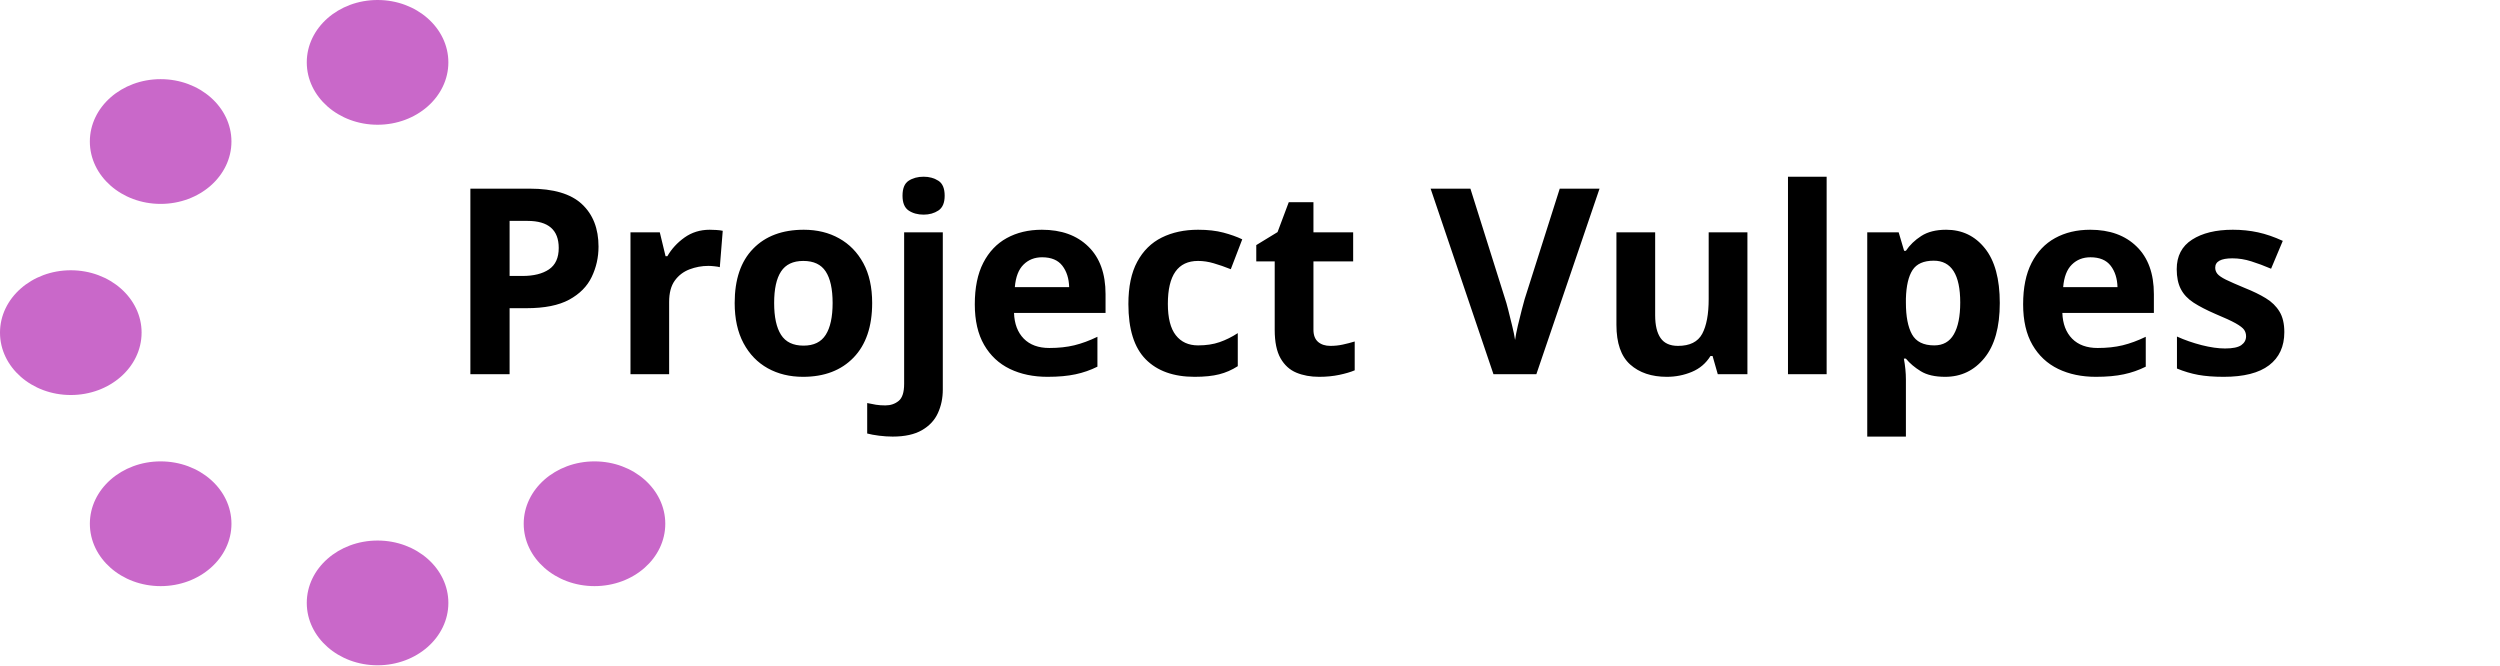
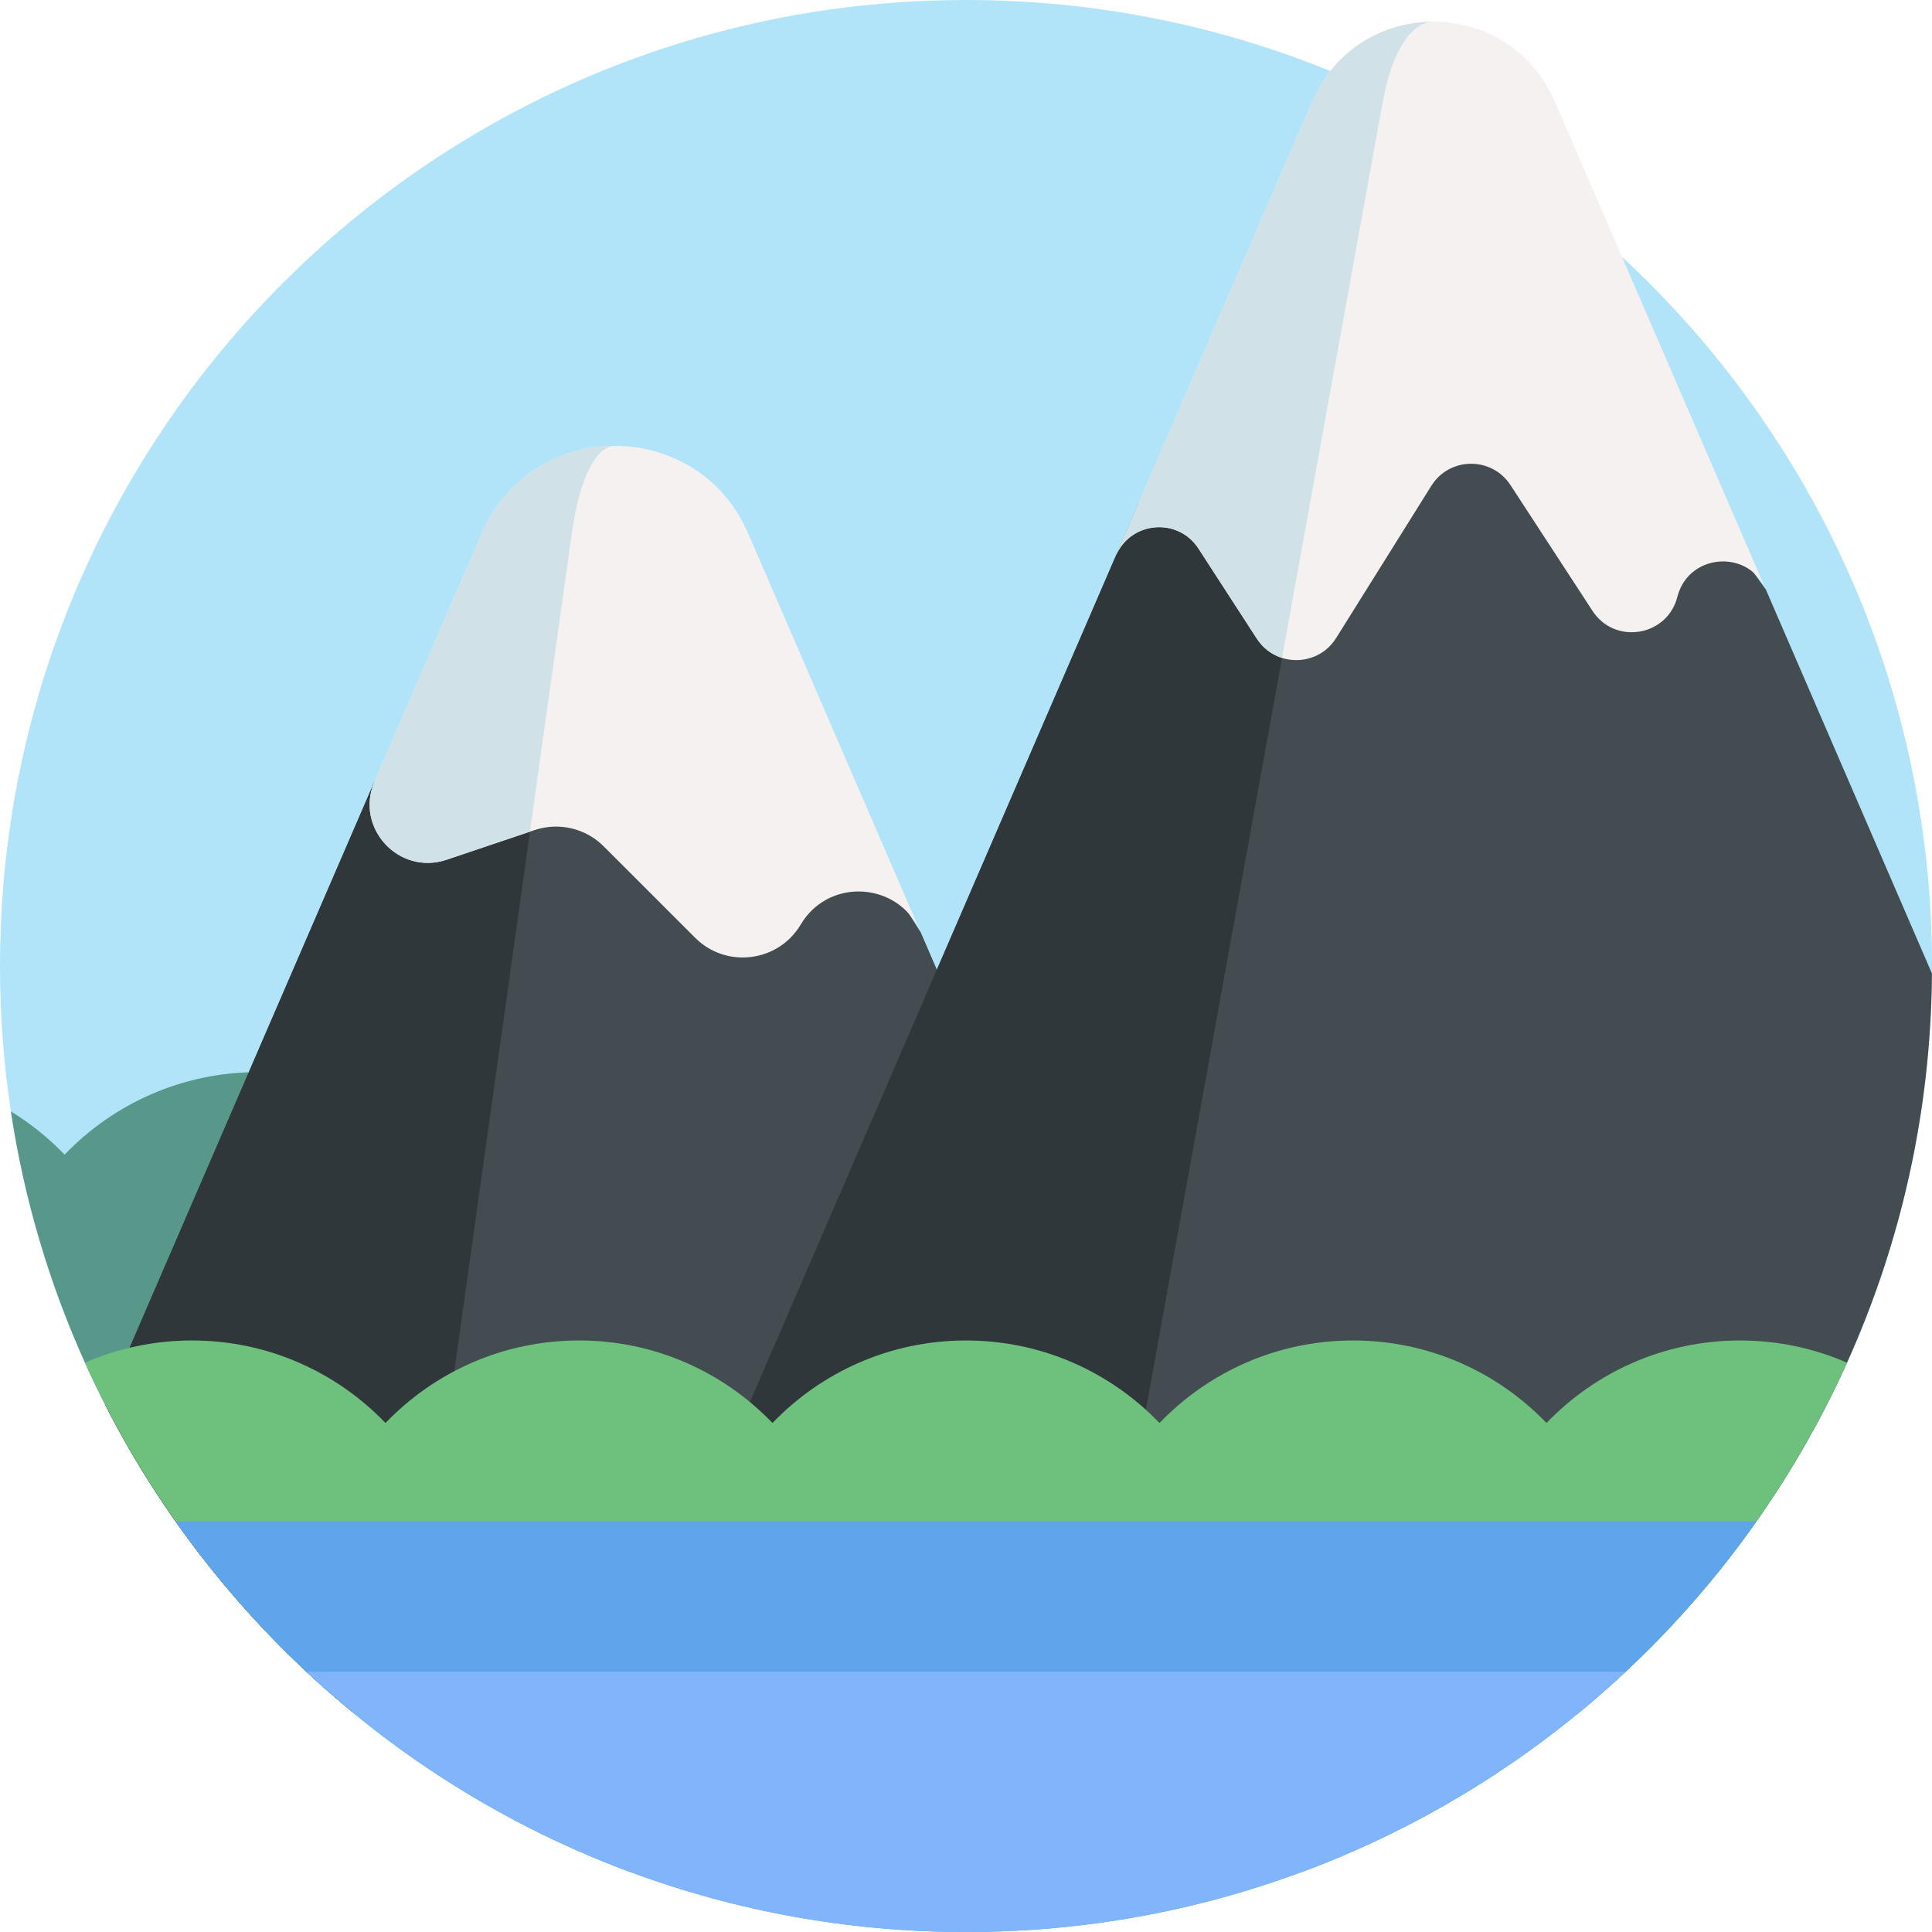
- <svg xmlns="http://www.w3.org/2000/svg" viewBox="0 0 481 128">
-   <g id="Group_13" data-name="Group 13" transform="translate(-93 -109)">
-     <path id="Icon_awesome-spinner" data-name="Icon awesome-spinner" d="M86.264,12c0,6.627-6.1,12-13.621,12S59.023,18.627,59.023,12s6.1-12,13.621-12S86.264,5.372,86.264,12ZM72.644,104c-7.523,0-13.621,5.372-13.621,12s6.1,12,13.621,12,13.621-5.373,13.621-12S80.166,104,72.644,104Zm-45.4-40c0-6.628-6.1-12-13.621-12S0,57.372,0,64,6.1,76,13.621,76,27.241,70.628,27.241,64Zm3.667,24.77c-7.523,0-13.621,5.372-13.621,12s6.1,12,13.621,12,13.621-5.372,13.621-12S38.431,88.77,30.908,88.77Zm83.471,0c-7.523,0-13.621,5.372-13.621,12s6.1,12,13.621,12S128,107.4,128,100.77,121.9,88.77,114.379,88.77ZM30.908,15.23c-7.523,0-13.621,5.373-13.621,12s6.1,12,13.621,12,13.621-5.373,13.621-12S38.431,15.23,30.908,15.23Z" transform="translate(93 109)" fill="#c968c9" />
-     <text id="Project_Vulpes" data-name="Project Vulpes" transform="translate(179 142)" font-size="50" font-family="Skia" font-weight="700">
-       <tspan x="0" y="39">Project Vulpes</tspan>
-     </text>
+ <svg xmlns="http://www.w3.org/2000/svg" version="1.1" id="Capa_1" x="0px" y="0px" width="100%" height="100%" viewBox="0 0 512 512" style="enable-background:new 0 0 512 512;" xml:space="preserve">
+   <g>
+     <path style="fill:#B1E4F9;" d="M512,256c0,0.67,0,1.33-0.01,2c-0.28,36.74-8.3,71.63-22.51,103.13c-6.67,14.8-14.71,28.86-23.96,42   c-13.45,19.12-29.46,36.32-47.52,51.09c-21.7,17.76-46.37,32.021-73.15,41.93C317.17,506.4,287.24,512,256,512   s-61.17-5.6-88.85-15.85c-26.78-9.91-51.45-24.17-73.15-41.93c-15.14-12.39-28.84-26.47-40.8-41.979   c-2.3-2.98-4.54-6.021-6.71-9.11c-6.91-9.82-13.15-20.15-18.65-30.92c-1.86-3.64-3.63-7.34-5.32-11.08   c-9.41-20.86-16.11-43.21-19.63-66.59C0.98,281.97,0,269.1,0,256c0-55.02,17.36-105.98,46.9-147.72   c19.79-27.96,45.05-51.78,74.22-69.9C160.28,14.05,206.5,0,256,0c34.16,0,66.77,6.69,96.56,18.84   c28.74,11.71,54.87,28.5,77.28,49.24C480.37,114.84,512,181.73,512,256z" />
+     <path style="fill:#57988B;" d="M404.44,290.01c-28.05,62.21-80.24,111.2-144.63,135.02c-14.62-2.85-27.64-10.2-37.57-20.54   c-12.94,13.47-31.12,21.87-51.28,21.87c-20.16,0-38.34-8.4-51.28-21.87c-9.93,10.34-22.95,17.69-37.57,20.54   c-9.94-3.68-19.59-7.96-28.91-12.79c-9.63-12.48-18.13-25.87-25.36-40.03c-1.86-3.64-3.63-7.34-5.32-11.08   c-9.41-20.86-16.11-43.21-19.63-66.59c5.23,3.2,10.01,7.06,14.23,11.45c12.94-13.47,31.12-21.87,51.28-21.87   c20.15,0,38.34,8.4,51.28,21.87c12.94-13.47,31.12-21.87,51.28-21.87c20.16,0,38.34,8.4,51.28,21.87   c12.94-13.47,31.13-21.87,51.28-21.87c20.16,0,38.34,8.4,51.28,21.87c12.94-13.47,31.13-21.87,51.28-21.87   C386.16,284.12,395.75,286.22,404.44,290.01z" />
+     <path style="fill:#434D51;" d="M333.58,454.22H94c-27.34-22.36-49.97-50.27-66.16-82.01l71.34-164.94   c0.02-0.06,0.04-0.13,0.07-0.19L217.9,206l26.07,41.03l0.02,0.03L333.58,454.22z" />
+     <path style="fill:#2F373B;" d="M130.46,204.2l11.85,2.88c-0.01,0.06-0.01,0.13-0.02,0.19l-34.63,246.95H94   c-27.34-22.36-49.97-50.27-66.16-82.01l71.34-164.94c0.02-0.06,0.04-0.13,0.07-0.19l11.55-5.58L130.46,204.2z" />
+     <path style="fill:#434D51;" d="M511.99,258c-0.28,36.74-8.3,71.63-22.51,103.13c-16.38,36.33-41,68.16-71.48,93.09H162.98   l128.05-296.08v-0.01l4.72-10.92c0.01-0.02,0.02-0.05,0.03-0.07L328.6,96.2c1.29-2.98,91.2-6.145,91.2-6.145l48.16,66.155   c0.02,0.02,0.03,0.05,0.04,0.08L511.99,258z" />
+     <path style="fill:#2F373B;" d="M340.089,148.185l-0.339,26.175l-50.69,279.86H162.98l138.716-320.759   C301.696,133.461,340.099,148.165,340.089,148.185z" />
+     <path style="fill:#6EC17D;" d="M489.48,361.13c-28.05,62.21-80.24,111.2-144.63,135.02c-14.62-2.85-27.64-10.2-37.57-20.54   c-12.94,13.47-31.12,21.87-51.28,21.87s-38.34-8.4-51.28-21.87c-9.93,10.34-22.95,17.69-37.57,20.54   c-64.39-23.82-116.58-72.81-144.63-135.02c8.69-3.79,18.28-5.89,28.36-5.89c20.15,0,38.34,8.4,51.28,21.87   c12.94-13.47,31.12-21.87,51.28-21.87c20.15,0,38.34,8.4,51.28,21.87c12.94-13.47,31.12-21.87,51.28-21.87s38.34,8.4,51.28,21.87   c12.94-13.47,31.13-21.87,51.28-21.87c20.16,0,38.34,8.4,51.28,21.87c12.94-13.47,31.13-21.87,51.28-21.87   C471.2,355.24,480.79,357.34,489.48,361.13z" />
+     <path style="fill:#F6F1F1;" d="M243.97,247.03c-3.07-7.11-9.74-10.78-16.43-10.78c-5.91,0-11.84,2.86-15.33,8.75   c-5.95,10.02-19.76,11.75-28,3.51l-24.22-24.22c-4.8-4.8-11.91-6.47-18.34-4.3l-1.2,0.4l-22.1,7.45   c-12.6,4.24-24.28-8.36-19.17-20.57c0.02-0.06,0.04-0.13,0.07-0.19l10.78-24.92l17.65-40.8c6.68-15.46,20.98-23.19,35.29-23.19   c14.3,0,28.61,7.73,35.3,23.19L243.97,247.03z" />
+     <path style="fill:#F6F1F1;" d="M467.96,156.21c-2.2-5.02-6.77-7.43-11.34-7.43c-5.28,0-10.54,3.23-12.1,9.38   c-2.66,10.51-16.56,12.82-22.48,3.74l-21.75-33.35c-4.96-7.62-16.15-7.51-20.97,0.19l-25.24,40.36c-3.2,5.11-9.2,6.87-14.33,5.26   c-2.61-0.82-4.99-2.52-6.66-5.09l-15.48-23.89c-5.39-8.31-17.84-7.3-21.83,1.76l52.03-120.3c6.09-14.06,19.09-21.09,32.1-21.09   s26.02,7.03,32.1,21.09L467.96,156.21z" />
+     <path style="fill:#D0E2E7;" d="M379.91,5.75c-5.45,0-10.89,7.03-13.44,21.09l-21.79,120.3c-0.01,0.02-0.01,0.05-0.02,0.07   l-4.91,27.15c-2.61-0.82-4.99-2.52-6.66-5.09l-15.48-23.89c-5.39-8.31-17.84-7.3-21.83,1.76l52.03-120.3   C353.9,12.78,366.9,5.75,379.91,5.75z" />
+     <path style="fill:#D0E2E7;" d="M162.97,118.17c-4.64,0-9.28,7.73-11.44,23.19l-5.72,40.8l-3.5,24.92   c-0.01,0.06-0.01,0.13-0.02,0.19l-1.84,13.12l-22.1,7.45c-12.6,4.24-24.28-8.36-19.17-20.57c0.02-0.06,0.04-0.13,0.07-0.19   l10.78-24.92l17.65-40.8C134.36,125.9,148.66,118.17,162.97,118.17z" />
+     <path style="fill:#5EA5EC;" d="M465.52,403.13c-10.19,14.48-21.84,27.86-34.74,39.91c-4.13,3.87-8.4,7.6-12.78,11.18   c-21.7,17.76-46.37,32.021-73.15,41.93C317.17,506.4,287.24,512,256,512s-61.17-5.6-88.85-15.85   c-26.78-9.91-51.45-24.17-73.15-41.93c-4.38-3.59-8.64-7.31-12.77-11.18c-10.15-9.48-19.53-19.78-28.03-30.8   c-2.3-2.98-4.54-6.021-6.71-9.11H465.52z" />
+     <path style="fill:#80B4FB;" d="M430.78,443.04c-4.13,3.87-8.4,7.6-12.78,11.18c-21.7,17.76-46.37,32.021-73.15,41.93   C317.17,506.4,287.24,512,256,512s-61.17-5.6-88.85-15.85c-26.78-9.91-51.45-24.17-73.15-41.93c-4.38-3.59-8.64-7.31-12.77-11.18   H430.78z" />
  </g>
+   <g>
+ </g>
+   <g>
+ </g>
+   <g>
+ </g>
+   <g>
+ </g>
+   <g>
+ </g>
+   <g>
+ </g>
+   <g>
+ </g>
+   <g>
+ </g>
+   <g>
+ </g>
+   <g>
+ </g>
+   <g>
+ </g>
+   <g>
+ </g>
+   <g>
+ </g>
+   <g>
+ </g>
+   <g>
+ </g>
</svg>
